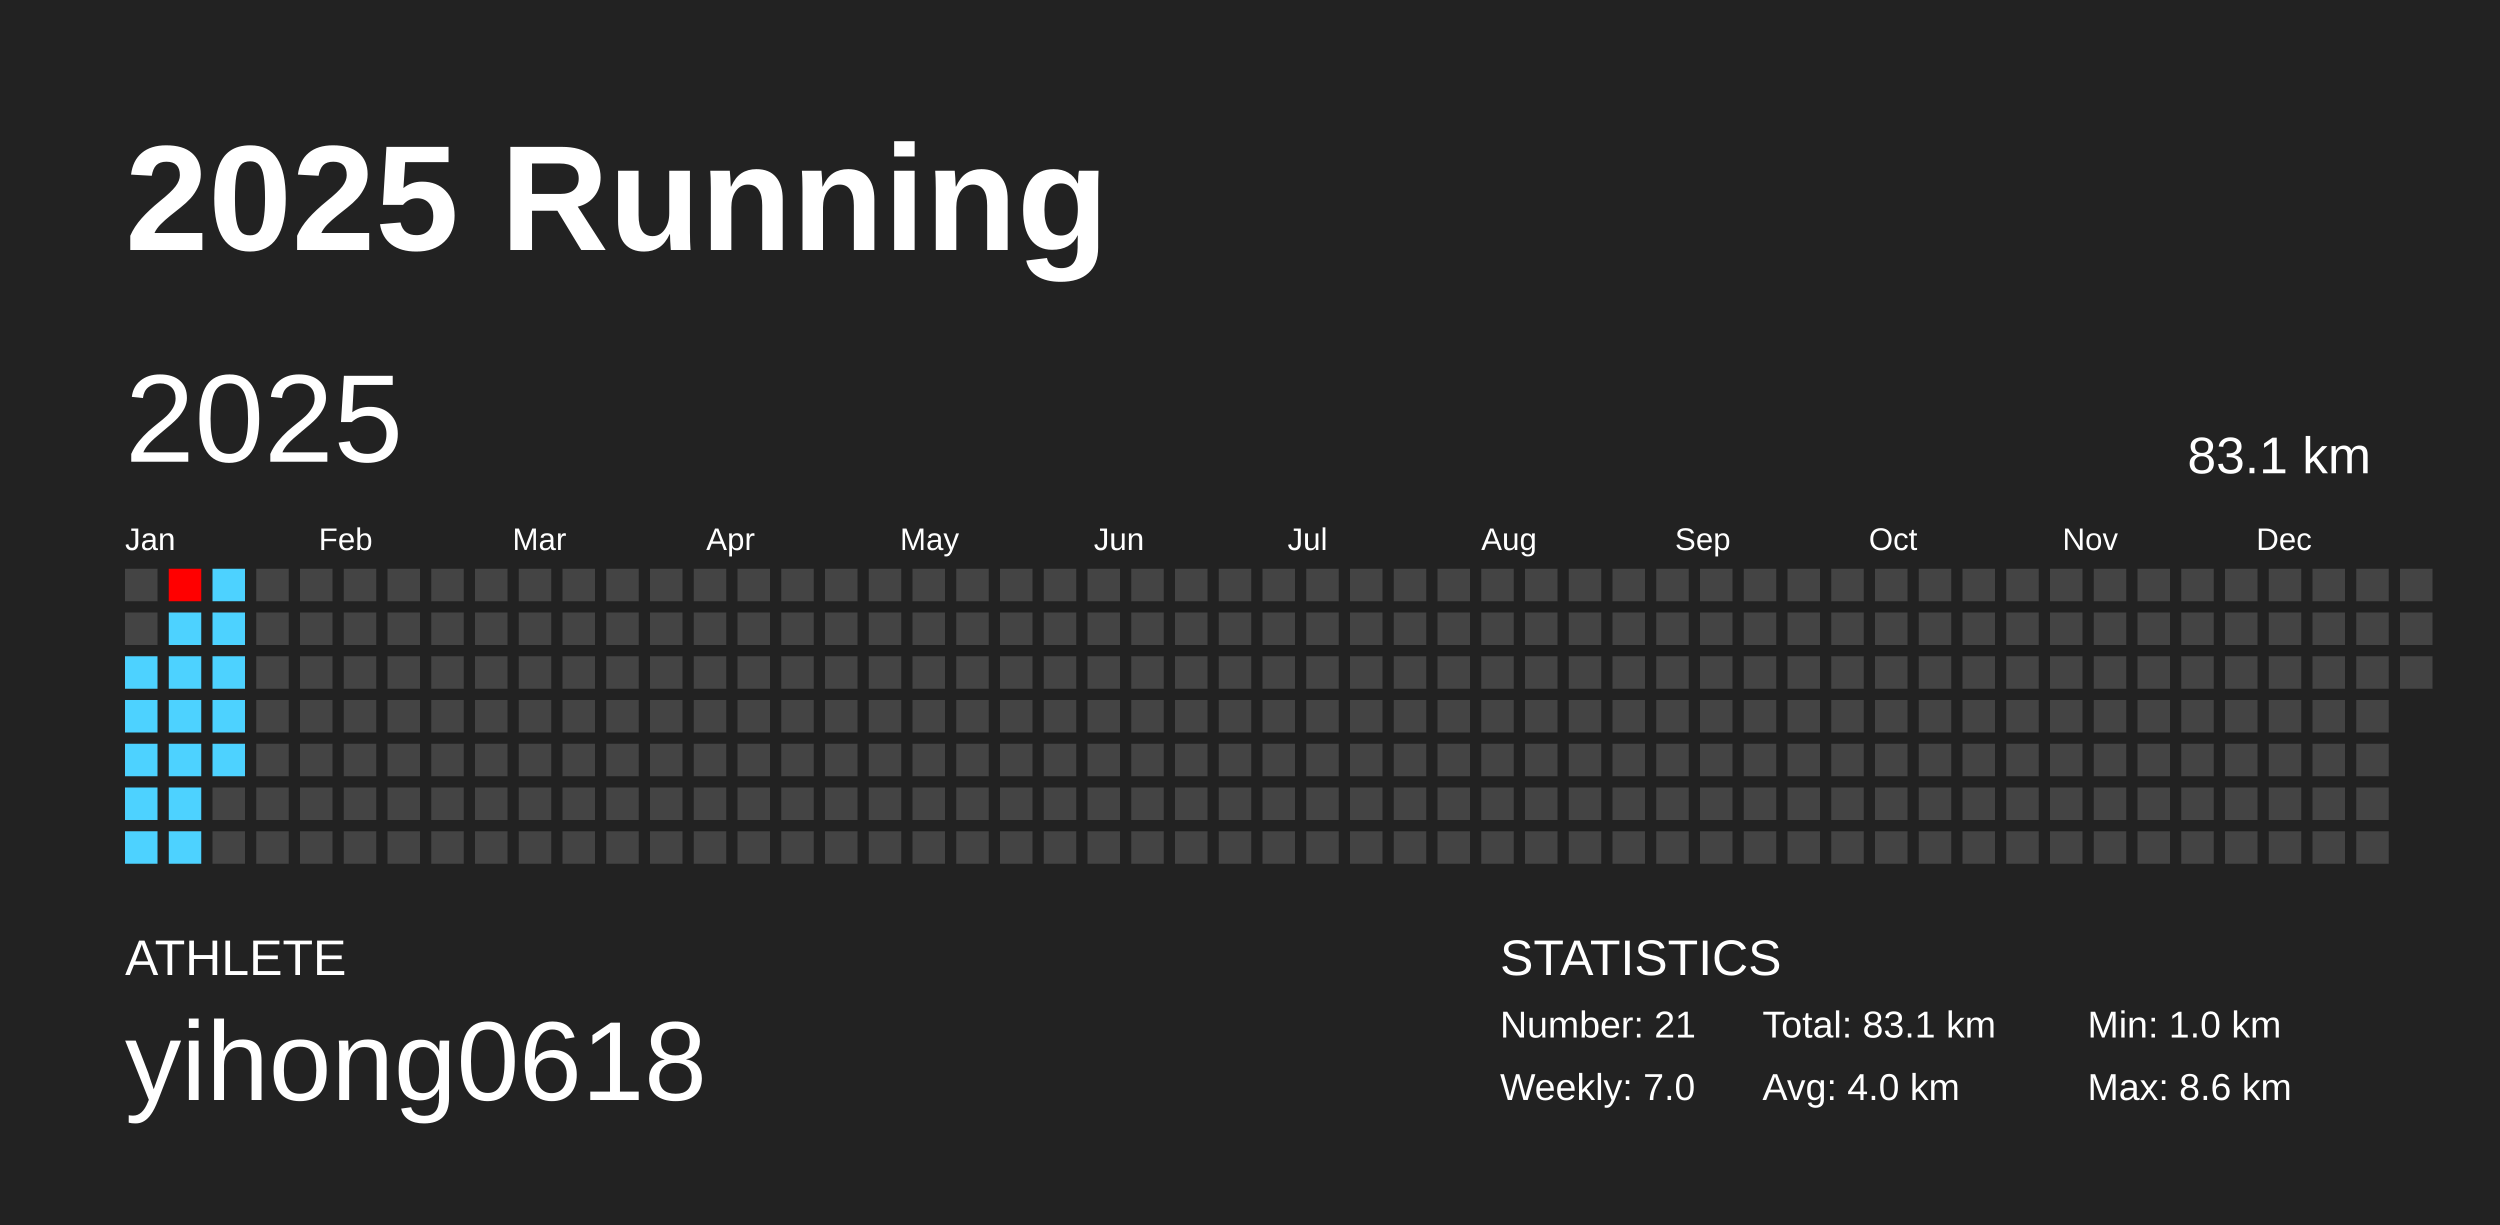
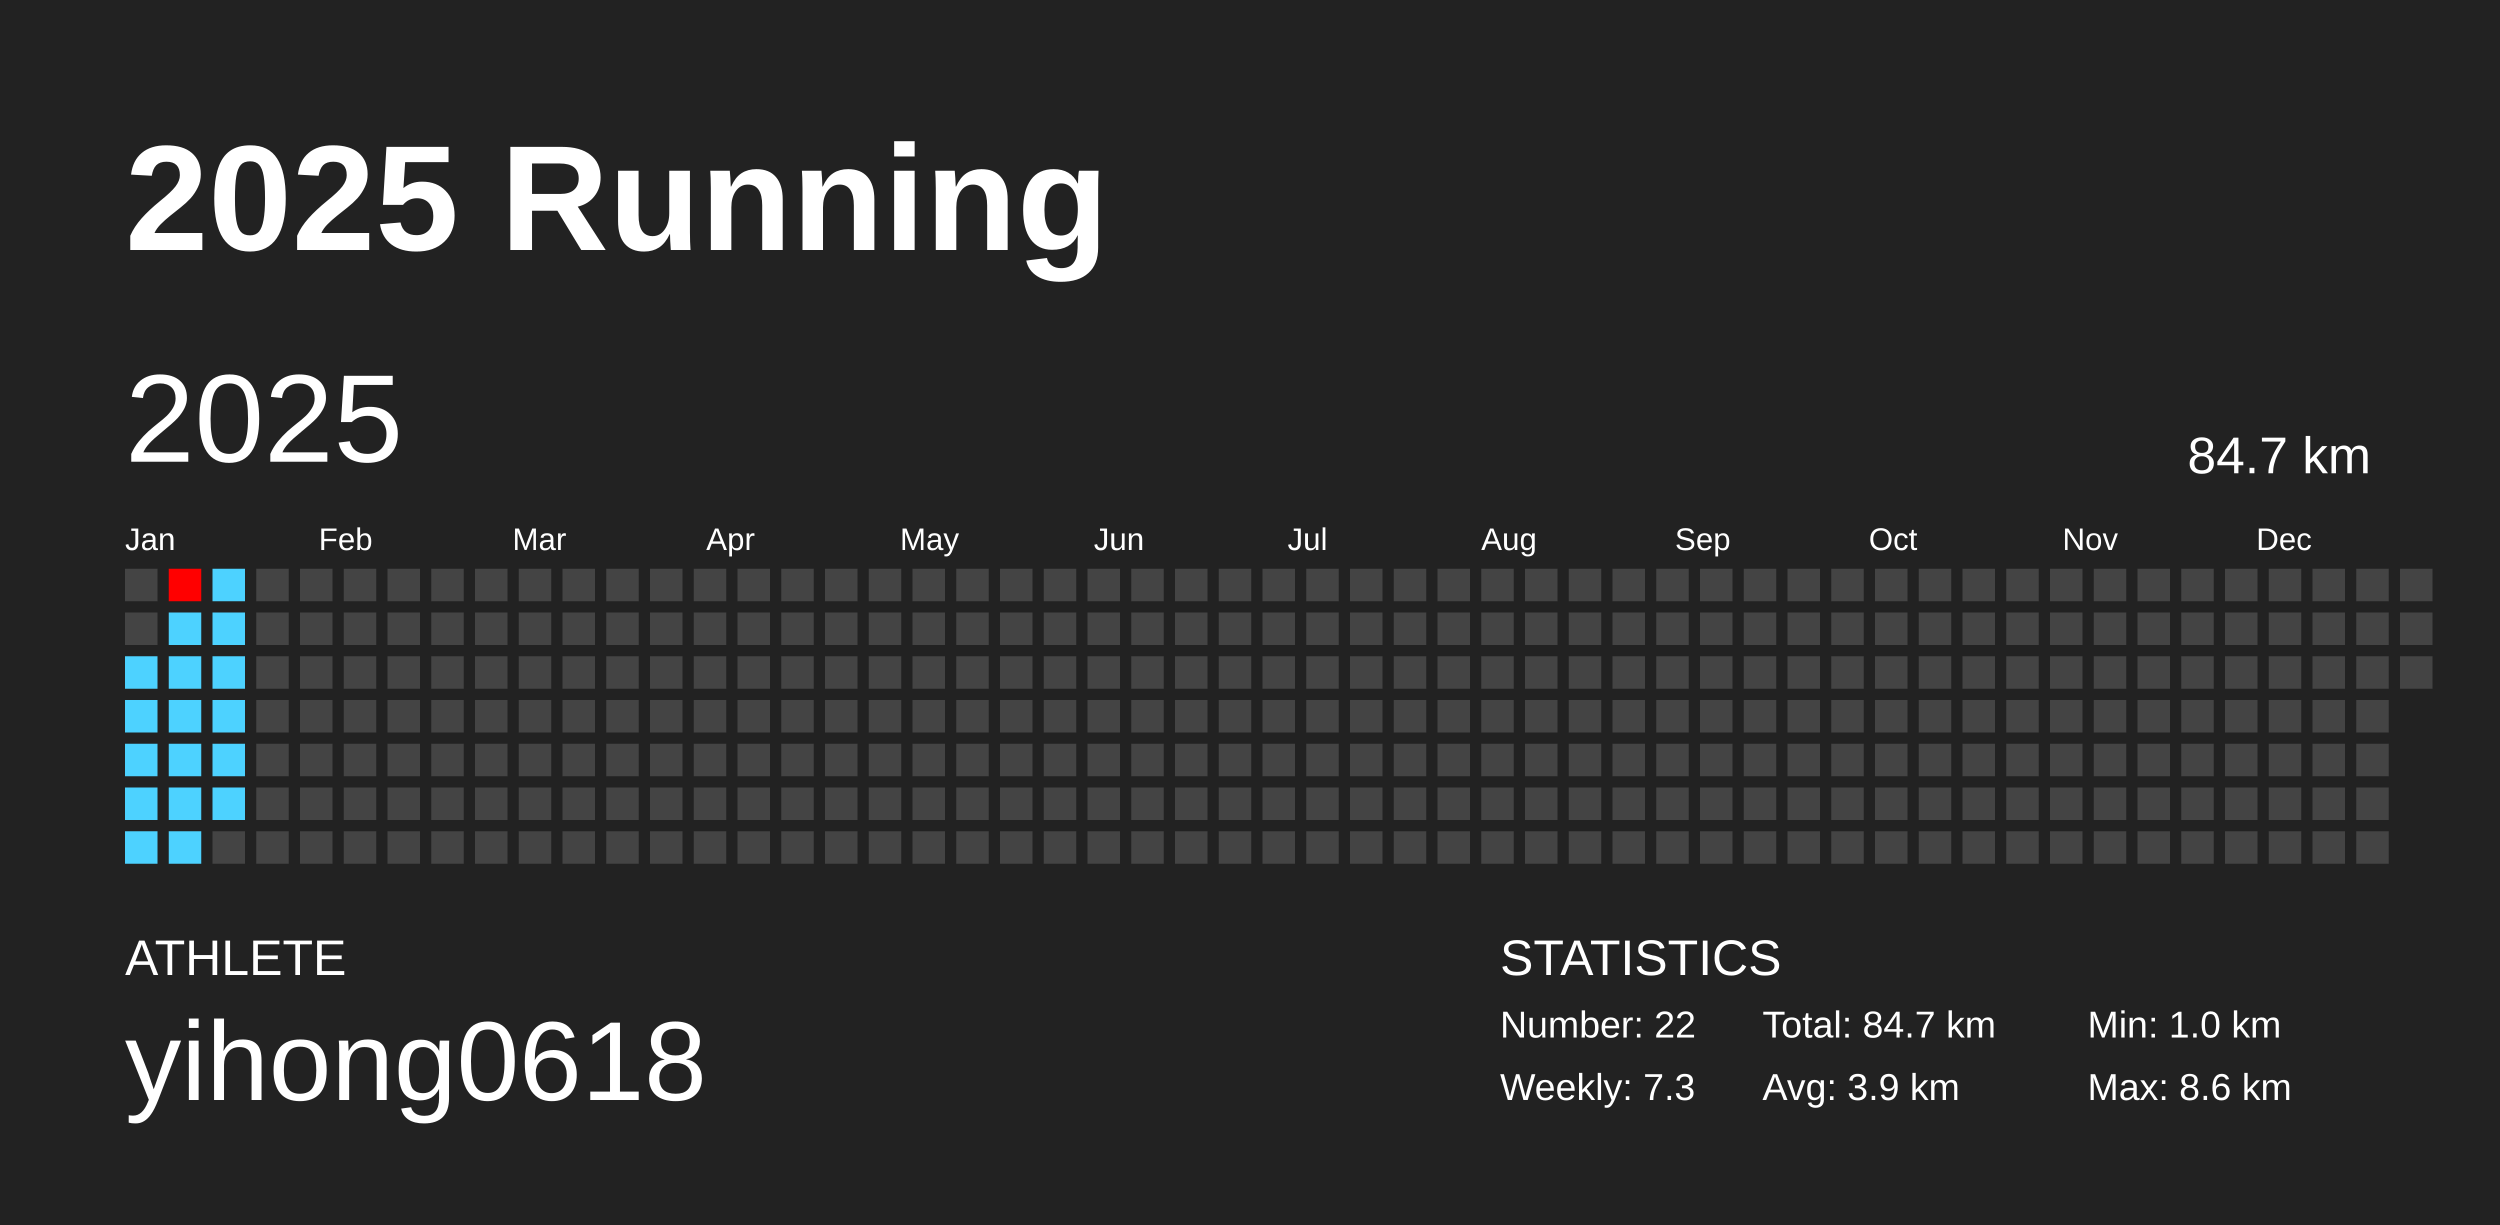
<svg xmlns="http://www.w3.org/2000/svg" baseProfile="full" height="98mm" version="1.1" viewBox="0,0,200,98" width="200mm">
  <defs />
  <rect fill="#222222" height="98" width="200" x="0" y="0" />
  <text fill="#FFFFFF" style="font-size:12px; font-family:Arial; font-weight:bold;" x="10" y="20">2025 Running</text>
  <text fill="#FFFFFF" style="font-size:4px; font-family:Arial" x="10" y="78">ATHLETE</text>
  <text fill="#FFFFFF" style="font-size:9px; font-family:Arial" x="10" y="88">yihong0618</text>
  <text fill="#FFFFFF" style="font-size:4px; font-family:Arial" x="120" y="78">STATISTICS</text>
-   <text fill="#FFFFFF" style="font-size:3px; font-family:Arial" x="120" y="83">Number: 21</text>
-   <text fill="#FFFFFF" style="font-size:3px; font-family:Arial" x="120" y="88">Weekly: 7.0</text>
-   <text fill="#FFFFFF" style="font-size:3px; font-family:Arial" x="141" y="83">Total: 83.1 km</text>
-   <text fill="#FFFFFF" style="font-size:3px; font-family:Arial" x="141" y="88">Avg: 4.0 km</text>
+   <text fill="#FFFFFF" style="font-size:3px; font-family:Arial" x="120" y="83">Number: 22</text>
+   <text fill="#FFFFFF" style="font-size:3px; font-family:Arial" x="120" y="88">Weekly: 7.3</text>
+   <text fill="#FFFFFF" style="font-size:3px; font-family:Arial" x="141" y="83">Total: 84.7 km</text>
+   <text fill="#FFFFFF" style="font-size:3px; font-family:Arial" x="141" y="88">Avg: 3.9 km</text>
  <text fill="#FFFFFF" style="font-size:3px; font-family:Arial" x="167" y="83">Min: 1.0 km</text>
  <text fill="#FFFFFF" style="font-size:3px; font-family:Arial" x="167" y="88">Max: 8.6 km</text>
  <text dominant-baseline="hanging" fill="#FFFFFF" style="font-size:10.0px; font-family:Arial;" x="10" y="30">2025</text>
-   <text dominant-baseline="hanging" fill="#FFFFFF" style="font-size:4.125px; font-family:Arial;" x="175" y="35">83.1 km</text>
+   <text dominant-baseline="hanging" fill="#FFFFFF" style="font-size:4.125px; font-family:Arial;" x="175" y="35">84.7 km</text>
  <text fill="#FFFFFF" style="font-size:2.5px; font-family:Arial" x="10.0" y="44">Jan</text>
  <text fill="#FFFFFF" style="font-size:2.5px; font-family:Arial" x="25.5" y="44">Feb</text>
  <text fill="#FFFFFF" style="font-size:2.5px; font-family:Arial" x="41.0" y="44">Mar</text>
  <text fill="#FFFFFF" style="font-size:2.5px; font-family:Arial" x="56.5" y="44">Apr</text>
  <text fill="#FFFFFF" style="font-size:2.5px; font-family:Arial" x="72.0" y="44">May</text>
  <text fill="#FFFFFF" style="font-size:2.5px; font-family:Arial" x="87.5" y="44">Jun</text>
  <text fill="#FFFFFF" style="font-size:2.5px; font-family:Arial" x="103.0" y="44">Jul</text>
  <text fill="#FFFFFF" style="font-size:2.5px; font-family:Arial" x="118.5" y="44">Aug</text>
  <text fill="#FFFFFF" style="font-size:2.5px; font-family:Arial" x="134.0" y="44">Sep</text>
  <text fill="#FFFFFF" style="font-size:2.5px; font-family:Arial" x="149.5" y="44">Oct</text>
  <text fill="#FFFFFF" style="font-size:2.5px; font-family:Arial" x="165.0" y="44">Nov</text>
  <text fill="#FFFFFF" style="font-size:2.5px; font-family:Arial" x="180.5" y="44">Dec</text>
  <rect fill="#444444" height="2.6" width="2.6" x="10.0" y="45.5" />
  <rect fill="#444444" height="2.6" width="2.6" x="10.0" y="49.0" />
  <rect fill="#4dd2ff" height="2.6" width="2.6" x="10.0" y="52.5" />
  <rect fill="#4dd2ff" height="2.6" width="2.6" x="10.0" y="56.0" />
  <rect fill="#4dd2ff" height="2.6" width="2.6" x="10.0" y="59.5" />
  <rect fill="#4dd2ff" height="2.6" width="2.6" x="10.0" y="63.0" />
  <rect fill="#4dd2ff" height="2.6" width="2.6" x="10.0" y="66.5" />
  <rect fill="#ff0000" height="2.6" width="2.6" x="13.5" y="45.5" />
  <rect fill="#4dd2ff" height="2.6" width="2.6" x="13.5" y="49.0" />
  <rect fill="#4dd2ff" height="2.6" width="2.6" x="13.5" y="52.5" />
  <rect fill="#4dd2ff" height="2.6" width="2.6" x="13.5" y="56.0" />
  <rect fill="#4dd2ff" height="2.6" width="2.6" x="13.5" y="59.5" />
  <rect fill="#4dd2ff" height="2.6" width="2.6" x="13.5" y="63.0" />
  <rect fill="#4dd2ff" height="2.6" width="2.6" x="13.5" y="66.5" />
  <rect fill="#4dd2ff" height="2.6" width="2.6" x="17.0" y="45.5" />
  <rect fill="#4dd2ff" height="2.6" width="2.6" x="17.0" y="49.0" />
  <rect fill="#4dd2ff" height="2.6" width="2.6" x="17.0" y="52.5" />
  <rect fill="#4dd2ff" height="2.6" width="2.6" x="17.0" y="56.0" />
  <rect fill="#4dd2ff" height="2.6" width="2.6" x="17.0" y="59.5" />
-   <rect fill="#444444" height="2.6" width="2.6" x="17.0" y="63.0" />
+   <rect fill="#4dd2ff" height="2.6" width="2.6" x="17.0" y="63.0" />
  <rect fill="#444444" height="2.6" width="2.6" x="17.0" y="66.5" />
  <rect fill="#444444" height="2.6" width="2.6" x="20.5" y="45.5" />
  <rect fill="#444444" height="2.6" width="2.6" x="20.5" y="49.0" />
  <rect fill="#444444" height="2.6" width="2.6" x="20.5" y="52.5" />
  <rect fill="#444444" height="2.6" width="2.6" x="20.5" y="56.0" />
  <rect fill="#444444" height="2.6" width="2.6" x="20.5" y="59.5" />
  <rect fill="#444444" height="2.6" width="2.6" x="20.5" y="63.0" />
  <rect fill="#444444" height="2.6" width="2.6" x="20.5" y="66.5" />
  <rect fill="#444444" height="2.6" width="2.6" x="24.0" y="45.5" />
  <rect fill="#444444" height="2.6" width="2.6" x="24.0" y="49.0" />
  <rect fill="#444444" height="2.6" width="2.6" x="24.0" y="52.5" />
  <rect fill="#444444" height="2.6" width="2.6" x="24.0" y="56.0" />
  <rect fill="#444444" height="2.6" width="2.6" x="24.0" y="59.5" />
  <rect fill="#444444" height="2.6" width="2.6" x="24.0" y="63.0" />
  <rect fill="#444444" height="2.6" width="2.6" x="24.0" y="66.5" />
  <rect fill="#444444" height="2.6" width="2.6" x="27.5" y="45.5" />
  <rect fill="#444444" height="2.6" width="2.6" x="27.5" y="49.0" />
  <rect fill="#444444" height="2.6" width="2.6" x="27.5" y="52.5" />
  <rect fill="#444444" height="2.6" width="2.6" x="27.5" y="56.0" />
  <rect fill="#444444" height="2.6" width="2.6" x="27.5" y="59.5" />
  <rect fill="#444444" height="2.6" width="2.6" x="27.5" y="63.0" />
  <rect fill="#444444" height="2.6" width="2.6" x="27.5" y="66.5" />
  <rect fill="#444444" height="2.6" width="2.6" x="31.0" y="45.5" />
  <rect fill="#444444" height="2.6" width="2.6" x="31.0" y="49.0" />
  <rect fill="#444444" height="2.6" width="2.6" x="31.0" y="52.5" />
  <rect fill="#444444" height="2.6" width="2.6" x="31.0" y="56.0" />
  <rect fill="#444444" height="2.6" width="2.6" x="31.0" y="59.5" />
  <rect fill="#444444" height="2.6" width="2.6" x="31.0" y="63.0" />
  <rect fill="#444444" height="2.6" width="2.6" x="31.0" y="66.5" />
  <rect fill="#444444" height="2.6" width="2.6" x="34.5" y="45.5" />
  <rect fill="#444444" height="2.6" width="2.6" x="34.5" y="49.0" />
  <rect fill="#444444" height="2.6" width="2.6" x="34.5" y="52.5" />
  <rect fill="#444444" height="2.6" width="2.6" x="34.5" y="56.0" />
  <rect fill="#444444" height="2.6" width="2.6" x="34.5" y="59.5" />
  <rect fill="#444444" height="2.6" width="2.6" x="34.5" y="63.0" />
  <rect fill="#444444" height="2.6" width="2.6" x="34.5" y="66.5" />
  <rect fill="#444444" height="2.6" width="2.6" x="38.0" y="45.5" />
  <rect fill="#444444" height="2.6" width="2.6" x="38.0" y="49.0" />
  <rect fill="#444444" height="2.6" width="2.6" x="38.0" y="52.5" />
  <rect fill="#444444" height="2.6" width="2.6" x="38.0" y="56.0" />
  <rect fill="#444444" height="2.6" width="2.6" x="38.0" y="59.5" />
  <rect fill="#444444" height="2.6" width="2.6" x="38.0" y="63.0" />
  <rect fill="#444444" height="2.6" width="2.6" x="38.0" y="66.5" />
  <rect fill="#444444" height="2.6" width="2.6" x="41.5" y="45.5" />
  <rect fill="#444444" height="2.6" width="2.6" x="41.5" y="49.0" />
  <rect fill="#444444" height="2.6" width="2.6" x="41.5" y="52.5" />
  <rect fill="#444444" height="2.6" width="2.6" x="41.5" y="56.0" />
  <rect fill="#444444" height="2.6" width="2.6" x="41.5" y="59.5" />
  <rect fill="#444444" height="2.6" width="2.6" x="41.5" y="63.0" />
  <rect fill="#444444" height="2.6" width="2.6" x="41.5" y="66.5" />
  <rect fill="#444444" height="2.6" width="2.6" x="45.0" y="45.5" />
  <rect fill="#444444" height="2.6" width="2.6" x="45.0" y="49.0" />
  <rect fill="#444444" height="2.6" width="2.6" x="45.0" y="52.5" />
  <rect fill="#444444" height="2.6" width="2.6" x="45.0" y="56.0" />
  <rect fill="#444444" height="2.6" width="2.6" x="45.0" y="59.5" />
  <rect fill="#444444" height="2.6" width="2.6" x="45.0" y="63.0" />
  <rect fill="#444444" height="2.6" width="2.6" x="45.0" y="66.5" />
  <rect fill="#444444" height="2.6" width="2.6" x="48.5" y="45.5" />
  <rect fill="#444444" height="2.6" width="2.6" x="48.5" y="49.0" />
  <rect fill="#444444" height="2.6" width="2.6" x="48.5" y="52.5" />
  <rect fill="#444444" height="2.6" width="2.6" x="48.5" y="56.0" />
  <rect fill="#444444" height="2.6" width="2.6" x="48.5" y="59.5" />
  <rect fill="#444444" height="2.6" width="2.6" x="48.5" y="63.0" />
  <rect fill="#444444" height="2.6" width="2.6" x="48.5" y="66.5" />
  <rect fill="#444444" height="2.6" width="2.6" x="52.0" y="45.5" />
  <rect fill="#444444" height="2.6" width="2.6" x="52.0" y="49.0" />
  <rect fill="#444444" height="2.6" width="2.6" x="52.0" y="52.5" />
  <rect fill="#444444" height="2.6" width="2.6" x="52.0" y="56.0" />
  <rect fill="#444444" height="2.6" width="2.6" x="52.0" y="59.5" />
  <rect fill="#444444" height="2.6" width="2.6" x="52.0" y="63.0" />
  <rect fill="#444444" height="2.6" width="2.6" x="52.0" y="66.5" />
  <rect fill="#444444" height="2.6" width="2.6" x="55.5" y="45.5" />
  <rect fill="#444444" height="2.6" width="2.6" x="55.5" y="49.0" />
  <rect fill="#444444" height="2.6" width="2.6" x="55.5" y="52.5" />
  <rect fill="#444444" height="2.6" width="2.6" x="55.5" y="56.0" />
  <rect fill="#444444" height="2.6" width="2.6" x="55.5" y="59.5" />
  <rect fill="#444444" height="2.6" width="2.6" x="55.5" y="63.0" />
  <rect fill="#444444" height="2.6" width="2.6" x="55.5" y="66.5" />
  <rect fill="#444444" height="2.6" width="2.6" x="59.0" y="45.5" />
  <rect fill="#444444" height="2.6" width="2.6" x="59.0" y="49.0" />
  <rect fill="#444444" height="2.6" width="2.6" x="59.0" y="52.5" />
  <rect fill="#444444" height="2.6" width="2.6" x="59.0" y="56.0" />
  <rect fill="#444444" height="2.6" width="2.6" x="59.0" y="59.5" />
  <rect fill="#444444" height="2.6" width="2.6" x="59.0" y="63.0" />
  <rect fill="#444444" height="2.6" width="2.6" x="59.0" y="66.5" />
  <rect fill="#444444" height="2.6" width="2.6" x="62.5" y="45.5" />
  <rect fill="#444444" height="2.6" width="2.6" x="62.5" y="49.0" />
  <rect fill="#444444" height="2.6" width="2.6" x="62.5" y="52.5" />
  <rect fill="#444444" height="2.6" width="2.6" x="62.5" y="56.0" />
  <rect fill="#444444" height="2.6" width="2.6" x="62.5" y="59.5" />
  <rect fill="#444444" height="2.6" width="2.6" x="62.5" y="63.0" />
  <rect fill="#444444" height="2.6" width="2.6" x="62.5" y="66.5" />
  <rect fill="#444444" height="2.6" width="2.6" x="66.0" y="45.5" />
  <rect fill="#444444" height="2.6" width="2.6" x="66.0" y="49.0" />
  <rect fill="#444444" height="2.6" width="2.6" x="66.0" y="52.5" />
  <rect fill="#444444" height="2.6" width="2.6" x="66.0" y="56.0" />
  <rect fill="#444444" height="2.6" width="2.6" x="66.0" y="59.5" />
  <rect fill="#444444" height="2.6" width="2.6" x="66.0" y="63.0" />
  <rect fill="#444444" height="2.6" width="2.6" x="66.0" y="66.5" />
  <rect fill="#444444" height="2.6" width="2.6" x="69.5" y="45.5" />
  <rect fill="#444444" height="2.6" width="2.6" x="69.5" y="49.0" />
  <rect fill="#444444" height="2.6" width="2.6" x="69.5" y="52.5" />
  <rect fill="#444444" height="2.6" width="2.6" x="69.5" y="56.0" />
  <rect fill="#444444" height="2.6" width="2.6" x="69.5" y="59.5" />
  <rect fill="#444444" height="2.6" width="2.6" x="69.5" y="63.0" />
  <rect fill="#444444" height="2.6" width="2.6" x="69.5" y="66.5" />
  <rect fill="#444444" height="2.6" width="2.6" x="73.0" y="45.5" />
  <rect fill="#444444" height="2.6" width="2.6" x="73.0" y="49.0" />
  <rect fill="#444444" height="2.6" width="2.6" x="73.0" y="52.5" />
  <rect fill="#444444" height="2.6" width="2.6" x="73.0" y="56.0" />
  <rect fill="#444444" height="2.6" width="2.6" x="73.0" y="59.5" />
  <rect fill="#444444" height="2.6" width="2.6" x="73.0" y="63.0" />
  <rect fill="#444444" height="2.6" width="2.6" x="73.0" y="66.5" />
  <rect fill="#444444" height="2.6" width="2.6" x="76.5" y="45.5" />
  <rect fill="#444444" height="2.6" width="2.6" x="76.5" y="49.0" />
  <rect fill="#444444" height="2.6" width="2.6" x="76.5" y="52.5" />
  <rect fill="#444444" height="2.6" width="2.6" x="76.5" y="56.0" />
  <rect fill="#444444" height="2.6" width="2.6" x="76.5" y="59.5" />
  <rect fill="#444444" height="2.6" width="2.6" x="76.5" y="63.0" />
  <rect fill="#444444" height="2.6" width="2.6" x="76.5" y="66.5" />
  <rect fill="#444444" height="2.6" width="2.6" x="80.0" y="45.5" />
  <rect fill="#444444" height="2.6" width="2.6" x="80.0" y="49.0" />
  <rect fill="#444444" height="2.6" width="2.6" x="80.0" y="52.5" />
  <rect fill="#444444" height="2.6" width="2.6" x="80.0" y="56.0" />
  <rect fill="#444444" height="2.6" width="2.6" x="80.0" y="59.5" />
  <rect fill="#444444" height="2.6" width="2.6" x="80.0" y="63.0" />
  <rect fill="#444444" height="2.6" width="2.6" x="80.0" y="66.5" />
  <rect fill="#444444" height="2.6" width="2.6" x="83.5" y="45.5" />
  <rect fill="#444444" height="2.6" width="2.6" x="83.5" y="49.0" />
  <rect fill="#444444" height="2.6" width="2.6" x="83.5" y="52.5" />
  <rect fill="#444444" height="2.6" width="2.6" x="83.5" y="56.0" />
  <rect fill="#444444" height="2.6" width="2.6" x="83.5" y="59.5" />
  <rect fill="#444444" height="2.6" width="2.6" x="83.5" y="63.0" />
  <rect fill="#444444" height="2.6" width="2.6" x="83.5" y="66.5" />
  <rect fill="#444444" height="2.6" width="2.6" x="87.0" y="45.5" />
  <rect fill="#444444" height="2.6" width="2.6" x="87.0" y="49.0" />
  <rect fill="#444444" height="2.6" width="2.6" x="87.0" y="52.5" />
  <rect fill="#444444" height="2.6" width="2.6" x="87.0" y="56.0" />
  <rect fill="#444444" height="2.6" width="2.6" x="87.0" y="59.5" />
  <rect fill="#444444" height="2.6" width="2.6" x="87.0" y="63.0" />
  <rect fill="#444444" height="2.6" width="2.6" x="87.0" y="66.5" />
  <rect fill="#444444" height="2.6" width="2.6" x="90.5" y="45.5" />
  <rect fill="#444444" height="2.6" width="2.6" x="90.5" y="49.0" />
  <rect fill="#444444" height="2.6" width="2.6" x="90.5" y="52.5" />
  <rect fill="#444444" height="2.6" width="2.6" x="90.5" y="56.0" />
  <rect fill="#444444" height="2.6" width="2.6" x="90.5" y="59.5" />
  <rect fill="#444444" height="2.6" width="2.6" x="90.5" y="63.0" />
  <rect fill="#444444" height="2.6" width="2.6" x="90.5" y="66.5" />
  <rect fill="#444444" height="2.6" width="2.6" x="94.0" y="45.5" />
  <rect fill="#444444" height="2.6" width="2.6" x="94.0" y="49.0" />
  <rect fill="#444444" height="2.6" width="2.6" x="94.0" y="52.5" />
  <rect fill="#444444" height="2.6" width="2.6" x="94.0" y="56.0" />
  <rect fill="#444444" height="2.6" width="2.6" x="94.0" y="59.5" />
  <rect fill="#444444" height="2.6" width="2.6" x="94.0" y="63.0" />
  <rect fill="#444444" height="2.6" width="2.6" x="94.0" y="66.5" />
  <rect fill="#444444" height="2.6" width="2.6" x="97.5" y="45.5" />
  <rect fill="#444444" height="2.6" width="2.6" x="97.5" y="49.0" />
  <rect fill="#444444" height="2.6" width="2.6" x="97.5" y="52.5" />
  <rect fill="#444444" height="2.6" width="2.6" x="97.5" y="56.0" />
  <rect fill="#444444" height="2.6" width="2.6" x="97.5" y="59.5" />
  <rect fill="#444444" height="2.6" width="2.6" x="97.5" y="63.0" />
  <rect fill="#444444" height="2.6" width="2.6" x="97.5" y="66.5" />
  <rect fill="#444444" height="2.6" width="2.6" x="101.0" y="45.5" />
  <rect fill="#444444" height="2.6" width="2.6" x="101.0" y="49.0" />
  <rect fill="#444444" height="2.6" width="2.6" x="101.0" y="52.5" />
  <rect fill="#444444" height="2.6" width="2.6" x="101.0" y="56.0" />
  <rect fill="#444444" height="2.6" width="2.6" x="101.0" y="59.5" />
  <rect fill="#444444" height="2.6" width="2.6" x="101.0" y="63.0" />
  <rect fill="#444444" height="2.6" width="2.6" x="101.0" y="66.5" />
  <rect fill="#444444" height="2.6" width="2.6" x="104.5" y="45.5" />
  <rect fill="#444444" height="2.6" width="2.6" x="104.5" y="49.0" />
  <rect fill="#444444" height="2.6" width="2.6" x="104.5" y="52.5" />
  <rect fill="#444444" height="2.6" width="2.6" x="104.5" y="56.0" />
  <rect fill="#444444" height="2.6" width="2.6" x="104.5" y="59.5" />
  <rect fill="#444444" height="2.6" width="2.6" x="104.5" y="63.0" />
  <rect fill="#444444" height="2.6" width="2.6" x="104.5" y="66.5" />
  <rect fill="#444444" height="2.6" width="2.6" x="108.0" y="45.5" />
  <rect fill="#444444" height="2.6" width="2.6" x="108.0" y="49.0" />
  <rect fill="#444444" height="2.6" width="2.6" x="108.0" y="52.5" />
  <rect fill="#444444" height="2.6" width="2.6" x="108.0" y="56.0" />
  <rect fill="#444444" height="2.6" width="2.6" x="108.0" y="59.5" />
  <rect fill="#444444" height="2.6" width="2.6" x="108.0" y="63.0" />
  <rect fill="#444444" height="2.6" width="2.6" x="108.0" y="66.5" />
  <rect fill="#444444" height="2.6" width="2.6" x="111.5" y="45.5" />
  <rect fill="#444444" height="2.6" width="2.6" x="111.5" y="49.0" />
  <rect fill="#444444" height="2.6" width="2.6" x="111.5" y="52.5" />
  <rect fill="#444444" height="2.6" width="2.6" x="111.5" y="56.0" />
  <rect fill="#444444" height="2.6" width="2.6" x="111.5" y="59.5" />
  <rect fill="#444444" height="2.6" width="2.6" x="111.5" y="63.0" />
  <rect fill="#444444" height="2.6" width="2.6" x="111.5" y="66.5" />
  <rect fill="#444444" height="2.6" width="2.6" x="115.0" y="45.5" />
  <rect fill="#444444" height="2.6" width="2.6" x="115.0" y="49.0" />
  <rect fill="#444444" height="2.6" width="2.6" x="115.0" y="52.5" />
  <rect fill="#444444" height="2.6" width="2.6" x="115.0" y="56.0" />
  <rect fill="#444444" height="2.6" width="2.6" x="115.0" y="59.5" />
  <rect fill="#444444" height="2.6" width="2.6" x="115.0" y="63.0" />
  <rect fill="#444444" height="2.6" width="2.6" x="115.0" y="66.5" />
  <rect fill="#444444" height="2.6" width="2.6" x="118.5" y="45.5" />
  <rect fill="#444444" height="2.6" width="2.6" x="118.5" y="49.0" />
  <rect fill="#444444" height="2.6" width="2.6" x="118.5" y="52.5" />
  <rect fill="#444444" height="2.6" width="2.6" x="118.5" y="56.0" />
  <rect fill="#444444" height="2.6" width="2.6" x="118.5" y="59.5" />
  <rect fill="#444444" height="2.6" width="2.6" x="118.5" y="63.0" />
  <rect fill="#444444" height="2.6" width="2.6" x="118.5" y="66.5" />
  <rect fill="#444444" height="2.6" width="2.6" x="122.0" y="45.5" />
  <rect fill="#444444" height="2.6" width="2.6" x="122.0" y="49.0" />
  <rect fill="#444444" height="2.6" width="2.6" x="122.0" y="52.5" />
  <rect fill="#444444" height="2.6" width="2.6" x="122.0" y="56.0" />
  <rect fill="#444444" height="2.6" width="2.6" x="122.0" y="59.5" />
  <rect fill="#444444" height="2.6" width="2.6" x="122.0" y="63.0" />
  <rect fill="#444444" height="2.6" width="2.6" x="122.0" y="66.5" />
  <rect fill="#444444" height="2.6" width="2.6" x="125.5" y="45.5" />
  <rect fill="#444444" height="2.6" width="2.6" x="125.5" y="49.0" />
  <rect fill="#444444" height="2.6" width="2.6" x="125.5" y="52.5" />
  <rect fill="#444444" height="2.6" width="2.6" x="125.5" y="56.0" />
  <rect fill="#444444" height="2.6" width="2.6" x="125.5" y="59.5" />
  <rect fill="#444444" height="2.6" width="2.6" x="125.5" y="63.0" />
  <rect fill="#444444" height="2.6" width="2.6" x="125.5" y="66.5" />
  <rect fill="#444444" height="2.6" width="2.6" x="129.0" y="45.5" />
  <rect fill="#444444" height="2.6" width="2.6" x="129.0" y="49.0" />
  <rect fill="#444444" height="2.6" width="2.6" x="129.0" y="52.5" />
  <rect fill="#444444" height="2.6" width="2.6" x="129.0" y="56.0" />
  <rect fill="#444444" height="2.6" width="2.6" x="129.0" y="59.5" />
  <rect fill="#444444" height="2.6" width="2.6" x="129.0" y="63.0" />
  <rect fill="#444444" height="2.6" width="2.6" x="129.0" y="66.5" />
  <rect fill="#444444" height="2.6" width="2.6" x="132.5" y="45.5" />
  <rect fill="#444444" height="2.6" width="2.6" x="132.5" y="49.0" />
  <rect fill="#444444" height="2.6" width="2.6" x="132.5" y="52.5" />
  <rect fill="#444444" height="2.6" width="2.6" x="132.5" y="56.0" />
  <rect fill="#444444" height="2.6" width="2.6" x="132.5" y="59.5" />
  <rect fill="#444444" height="2.6" width="2.6" x="132.5" y="63.0" />
  <rect fill="#444444" height="2.6" width="2.6" x="132.5" y="66.5" />
  <rect fill="#444444" height="2.6" width="2.6" x="136.0" y="45.5" />
  <rect fill="#444444" height="2.6" width="2.6" x="136.0" y="49.0" />
  <rect fill="#444444" height="2.6" width="2.6" x="136.0" y="52.5" />
  <rect fill="#444444" height="2.6" width="2.6" x="136.0" y="56.0" />
  <rect fill="#444444" height="2.6" width="2.6" x="136.0" y="59.5" />
  <rect fill="#444444" height="2.6" width="2.6" x="136.0" y="63.0" />
  <rect fill="#444444" height="2.6" width="2.6" x="136.0" y="66.5" />
  <rect fill="#444444" height="2.6" width="2.6" x="139.5" y="45.5" />
  <rect fill="#444444" height="2.6" width="2.6" x="139.5" y="49.0" />
  <rect fill="#444444" height="2.6" width="2.6" x="139.5" y="52.5" />
  <rect fill="#444444" height="2.6" width="2.6" x="139.5" y="56.0" />
  <rect fill="#444444" height="2.6" width="2.6" x="139.5" y="59.5" />
  <rect fill="#444444" height="2.6" width="2.6" x="139.5" y="63.0" />
  <rect fill="#444444" height="2.6" width="2.6" x="139.5" y="66.5" />
  <rect fill="#444444" height="2.6" width="2.6" x="143.0" y="45.5" />
  <rect fill="#444444" height="2.6" width="2.6" x="143.0" y="49.0" />
  <rect fill="#444444" height="2.6" width="2.6" x="143.0" y="52.5" />
  <rect fill="#444444" height="2.6" width="2.6" x="143.0" y="56.0" />
  <rect fill="#444444" height="2.6" width="2.6" x="143.0" y="59.5" />
  <rect fill="#444444" height="2.6" width="2.6" x="143.0" y="63.0" />
  <rect fill="#444444" height="2.6" width="2.6" x="143.0" y="66.5" />
  <rect fill="#444444" height="2.6" width="2.6" x="146.5" y="45.5" />
  <rect fill="#444444" height="2.6" width="2.6" x="146.5" y="49.0" />
  <rect fill="#444444" height="2.6" width="2.6" x="146.5" y="52.5" />
  <rect fill="#444444" height="2.6" width="2.6" x="146.5" y="56.0" />
  <rect fill="#444444" height="2.6" width="2.6" x="146.5" y="59.5" />
  <rect fill="#444444" height="2.6" width="2.6" x="146.5" y="63.0" />
  <rect fill="#444444" height="2.6" width="2.6" x="146.5" y="66.5" />
  <rect fill="#444444" height="2.6" width="2.6" x="150.0" y="45.5" />
  <rect fill="#444444" height="2.6" width="2.6" x="150.0" y="49.0" />
  <rect fill="#444444" height="2.6" width="2.6" x="150.0" y="52.5" />
  <rect fill="#444444" height="2.6" width="2.6" x="150.0" y="56.0" />
  <rect fill="#444444" height="2.6" width="2.6" x="150.0" y="59.5" />
  <rect fill="#444444" height="2.6" width="2.6" x="150.0" y="63.0" />
  <rect fill="#444444" height="2.6" width="2.6" x="150.0" y="66.5" />
  <rect fill="#444444" height="2.6" width="2.6" x="153.5" y="45.5" />
  <rect fill="#444444" height="2.6" width="2.6" x="153.5" y="49.0" />
  <rect fill="#444444" height="2.6" width="2.6" x="153.5" y="52.5" />
  <rect fill="#444444" height="2.6" width="2.6" x="153.5" y="56.0" />
  <rect fill="#444444" height="2.6" width="2.6" x="153.5" y="59.5" />
  <rect fill="#444444" height="2.6" width="2.6" x="153.5" y="63.0" />
  <rect fill="#444444" height="2.6" width="2.6" x="153.5" y="66.5" />
  <rect fill="#444444" height="2.6" width="2.6" x="157.0" y="45.5" />
  <rect fill="#444444" height="2.6" width="2.6" x="157.0" y="49.0" />
  <rect fill="#444444" height="2.6" width="2.6" x="157.0" y="52.5" />
  <rect fill="#444444" height="2.6" width="2.6" x="157.0" y="56.0" />
  <rect fill="#444444" height="2.6" width="2.6" x="157.0" y="59.5" />
  <rect fill="#444444" height="2.6" width="2.6" x="157.0" y="63.0" />
  <rect fill="#444444" height="2.6" width="2.6" x="157.0" y="66.5" />
  <rect fill="#444444" height="2.6" width="2.6" x="160.5" y="45.5" />
  <rect fill="#444444" height="2.6" width="2.6" x="160.5" y="49.0" />
  <rect fill="#444444" height="2.6" width="2.6" x="160.5" y="52.5" />
  <rect fill="#444444" height="2.6" width="2.6" x="160.5" y="56.0" />
  <rect fill="#444444" height="2.6" width="2.6" x="160.5" y="59.5" />
  <rect fill="#444444" height="2.6" width="2.6" x="160.5" y="63.0" />
  <rect fill="#444444" height="2.6" width="2.6" x="160.5" y="66.5" />
  <rect fill="#444444" height="2.6" width="2.6" x="164.0" y="45.5" />
  <rect fill="#444444" height="2.6" width="2.6" x="164.0" y="49.0" />
  <rect fill="#444444" height="2.6" width="2.6" x="164.0" y="52.5" />
  <rect fill="#444444" height="2.6" width="2.6" x="164.0" y="56.0" />
  <rect fill="#444444" height="2.6" width="2.6" x="164.0" y="59.5" />
  <rect fill="#444444" height="2.6" width="2.6" x="164.0" y="63.0" />
  <rect fill="#444444" height="2.6" width="2.6" x="164.0" y="66.5" />
  <rect fill="#444444" height="2.6" width="2.6" x="167.5" y="45.5" />
  <rect fill="#444444" height="2.6" width="2.6" x="167.5" y="49.0" />
  <rect fill="#444444" height="2.6" width="2.6" x="167.5" y="52.5" />
  <rect fill="#444444" height="2.6" width="2.6" x="167.5" y="56.0" />
  <rect fill="#444444" height="2.6" width="2.6" x="167.5" y="59.5" />
  <rect fill="#444444" height="2.6" width="2.6" x="167.5" y="63.0" />
  <rect fill="#444444" height="2.6" width="2.6" x="167.5" y="66.5" />
  <rect fill="#444444" height="2.6" width="2.6" x="171.0" y="45.5" />
  <rect fill="#444444" height="2.6" width="2.6" x="171.0" y="49.0" />
  <rect fill="#444444" height="2.6" width="2.6" x="171.0" y="52.5" />
  <rect fill="#444444" height="2.6" width="2.6" x="171.0" y="56.0" />
  <rect fill="#444444" height="2.6" width="2.6" x="171.0" y="59.5" />
  <rect fill="#444444" height="2.6" width="2.6" x="171.0" y="63.0" />
  <rect fill="#444444" height="2.6" width="2.6" x="171.0" y="66.5" />
  <rect fill="#444444" height="2.6" width="2.6" x="174.5" y="45.5" />
  <rect fill="#444444" height="2.6" width="2.6" x="174.5" y="49.0" />
  <rect fill="#444444" height="2.6" width="2.6" x="174.5" y="52.5" />
  <rect fill="#444444" height="2.6" width="2.6" x="174.5" y="56.0" />
  <rect fill="#444444" height="2.6" width="2.6" x="174.5" y="59.5" />
  <rect fill="#444444" height="2.6" width="2.6" x="174.5" y="63.0" />
  <rect fill="#444444" height="2.6" width="2.6" x="174.5" y="66.5" />
  <rect fill="#444444" height="2.6" width="2.6" x="178.0" y="45.5" />
  <rect fill="#444444" height="2.6" width="2.6" x="178.0" y="49.0" />
  <rect fill="#444444" height="2.6" width="2.6" x="178.0" y="52.5" />
  <rect fill="#444444" height="2.6" width="2.6" x="178.0" y="56.0" />
  <rect fill="#444444" height="2.6" width="2.6" x="178.0" y="59.5" />
  <rect fill="#444444" height="2.6" width="2.6" x="178.0" y="63.0" />
  <rect fill="#444444" height="2.6" width="2.6" x="178.0" y="66.5" />
  <rect fill="#444444" height="2.6" width="2.6" x="181.5" y="45.5" />
  <rect fill="#444444" height="2.6" width="2.6" x="181.5" y="49.0" />
  <rect fill="#444444" height="2.6" width="2.6" x="181.5" y="52.5" />
  <rect fill="#444444" height="2.6" width="2.6" x="181.5" y="56.0" />
  <rect fill="#444444" height="2.6" width="2.6" x="181.5" y="59.5" />
  <rect fill="#444444" height="2.6" width="2.6" x="181.5" y="63.0" />
  <rect fill="#444444" height="2.6" width="2.6" x="181.5" y="66.5" />
  <rect fill="#444444" height="2.6" width="2.6" x="185.0" y="45.5" />
  <rect fill="#444444" height="2.6" width="2.6" x="185.0" y="49.0" />
  <rect fill="#444444" height="2.6" width="2.6" x="185.0" y="52.5" />
  <rect fill="#444444" height="2.6" width="2.6" x="185.0" y="56.0" />
  <rect fill="#444444" height="2.6" width="2.6" x="185.0" y="59.5" />
  <rect fill="#444444" height="2.6" width="2.6" x="185.0" y="63.0" />
  <rect fill="#444444" height="2.6" width="2.6" x="185.0" y="66.5" />
  <rect fill="#444444" height="2.6" width="2.6" x="188.5" y="45.5" />
  <rect fill="#444444" height="2.6" width="2.6" x="188.5" y="49.0" />
  <rect fill="#444444" height="2.6" width="2.6" x="188.5" y="52.5" />
  <rect fill="#444444" height="2.6" width="2.6" x="188.5" y="56.0" />
  <rect fill="#444444" height="2.6" width="2.6" x="188.5" y="59.5" />
  <rect fill="#444444" height="2.6" width="2.6" x="188.5" y="63.0" />
  <rect fill="#444444" height="2.6" width="2.6" x="188.5" y="66.5" />
  <rect fill="#444444" height="2.6" width="2.6" x="192.0" y="45.5" />
  <rect fill="#444444" height="2.6" width="2.6" x="192.0" y="49.0" />
  <rect fill="#444444" height="2.6" width="2.6" x="192.0" y="52.5" />
</svg>
